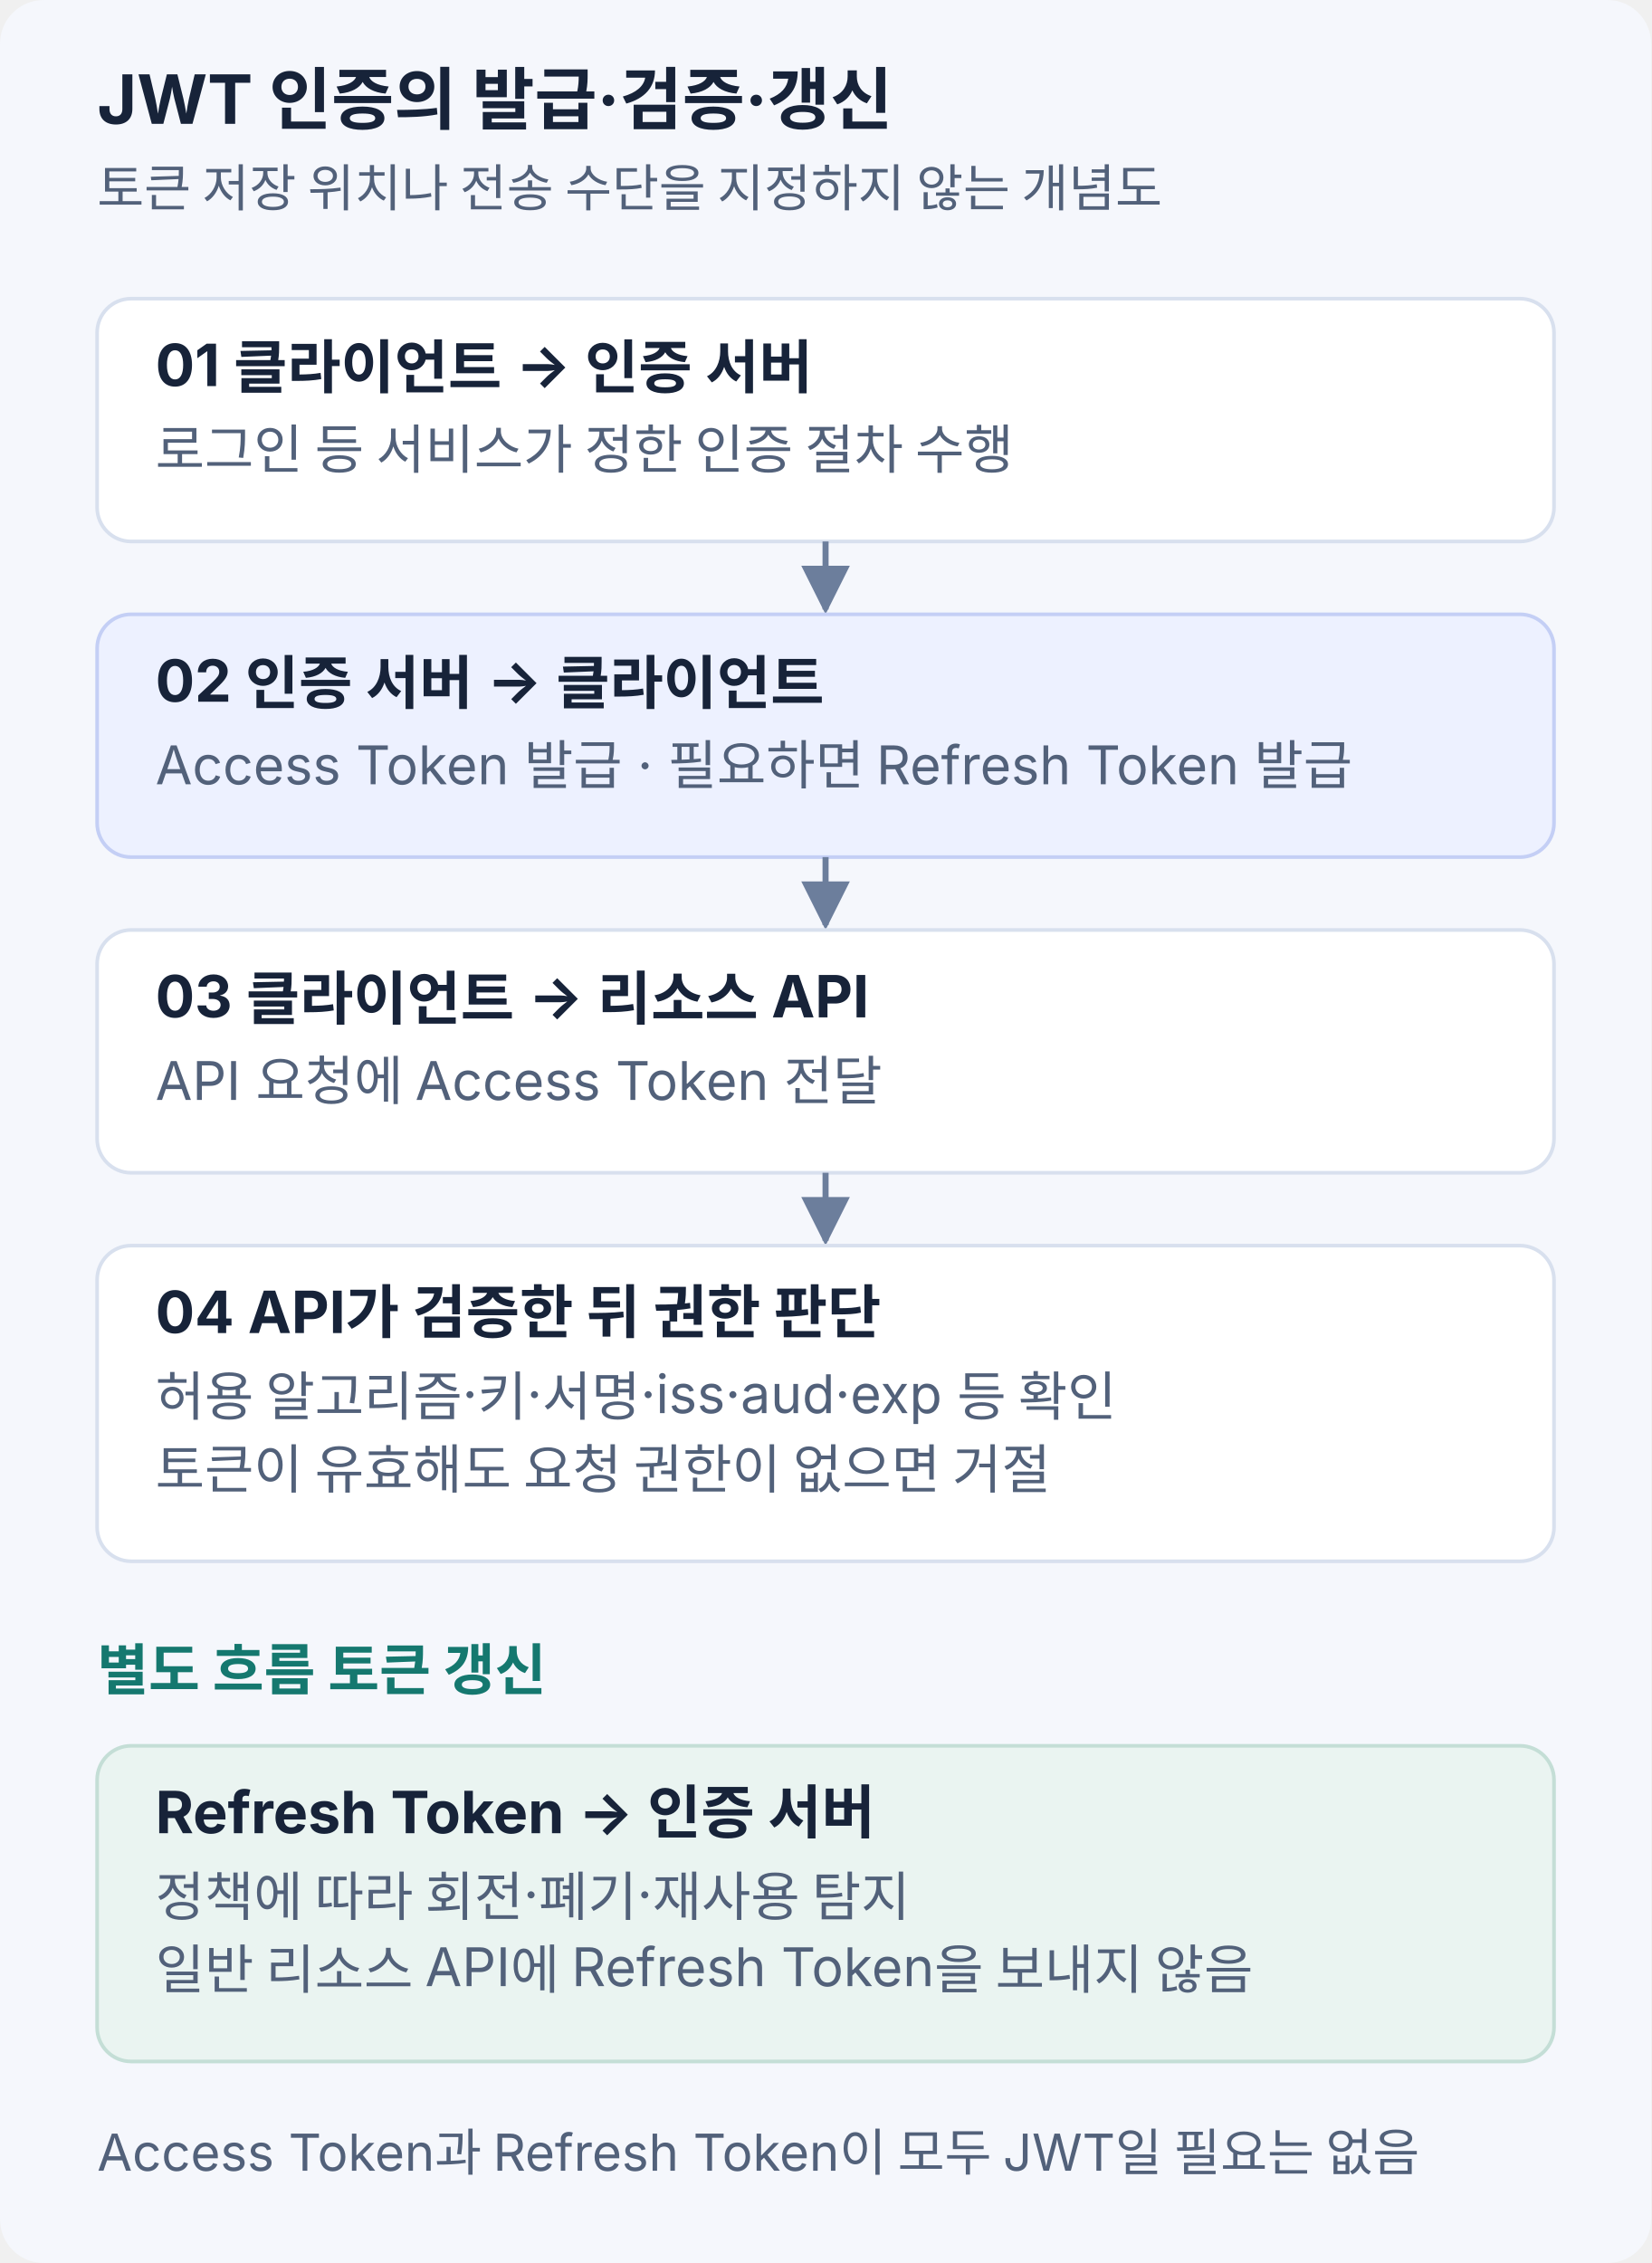
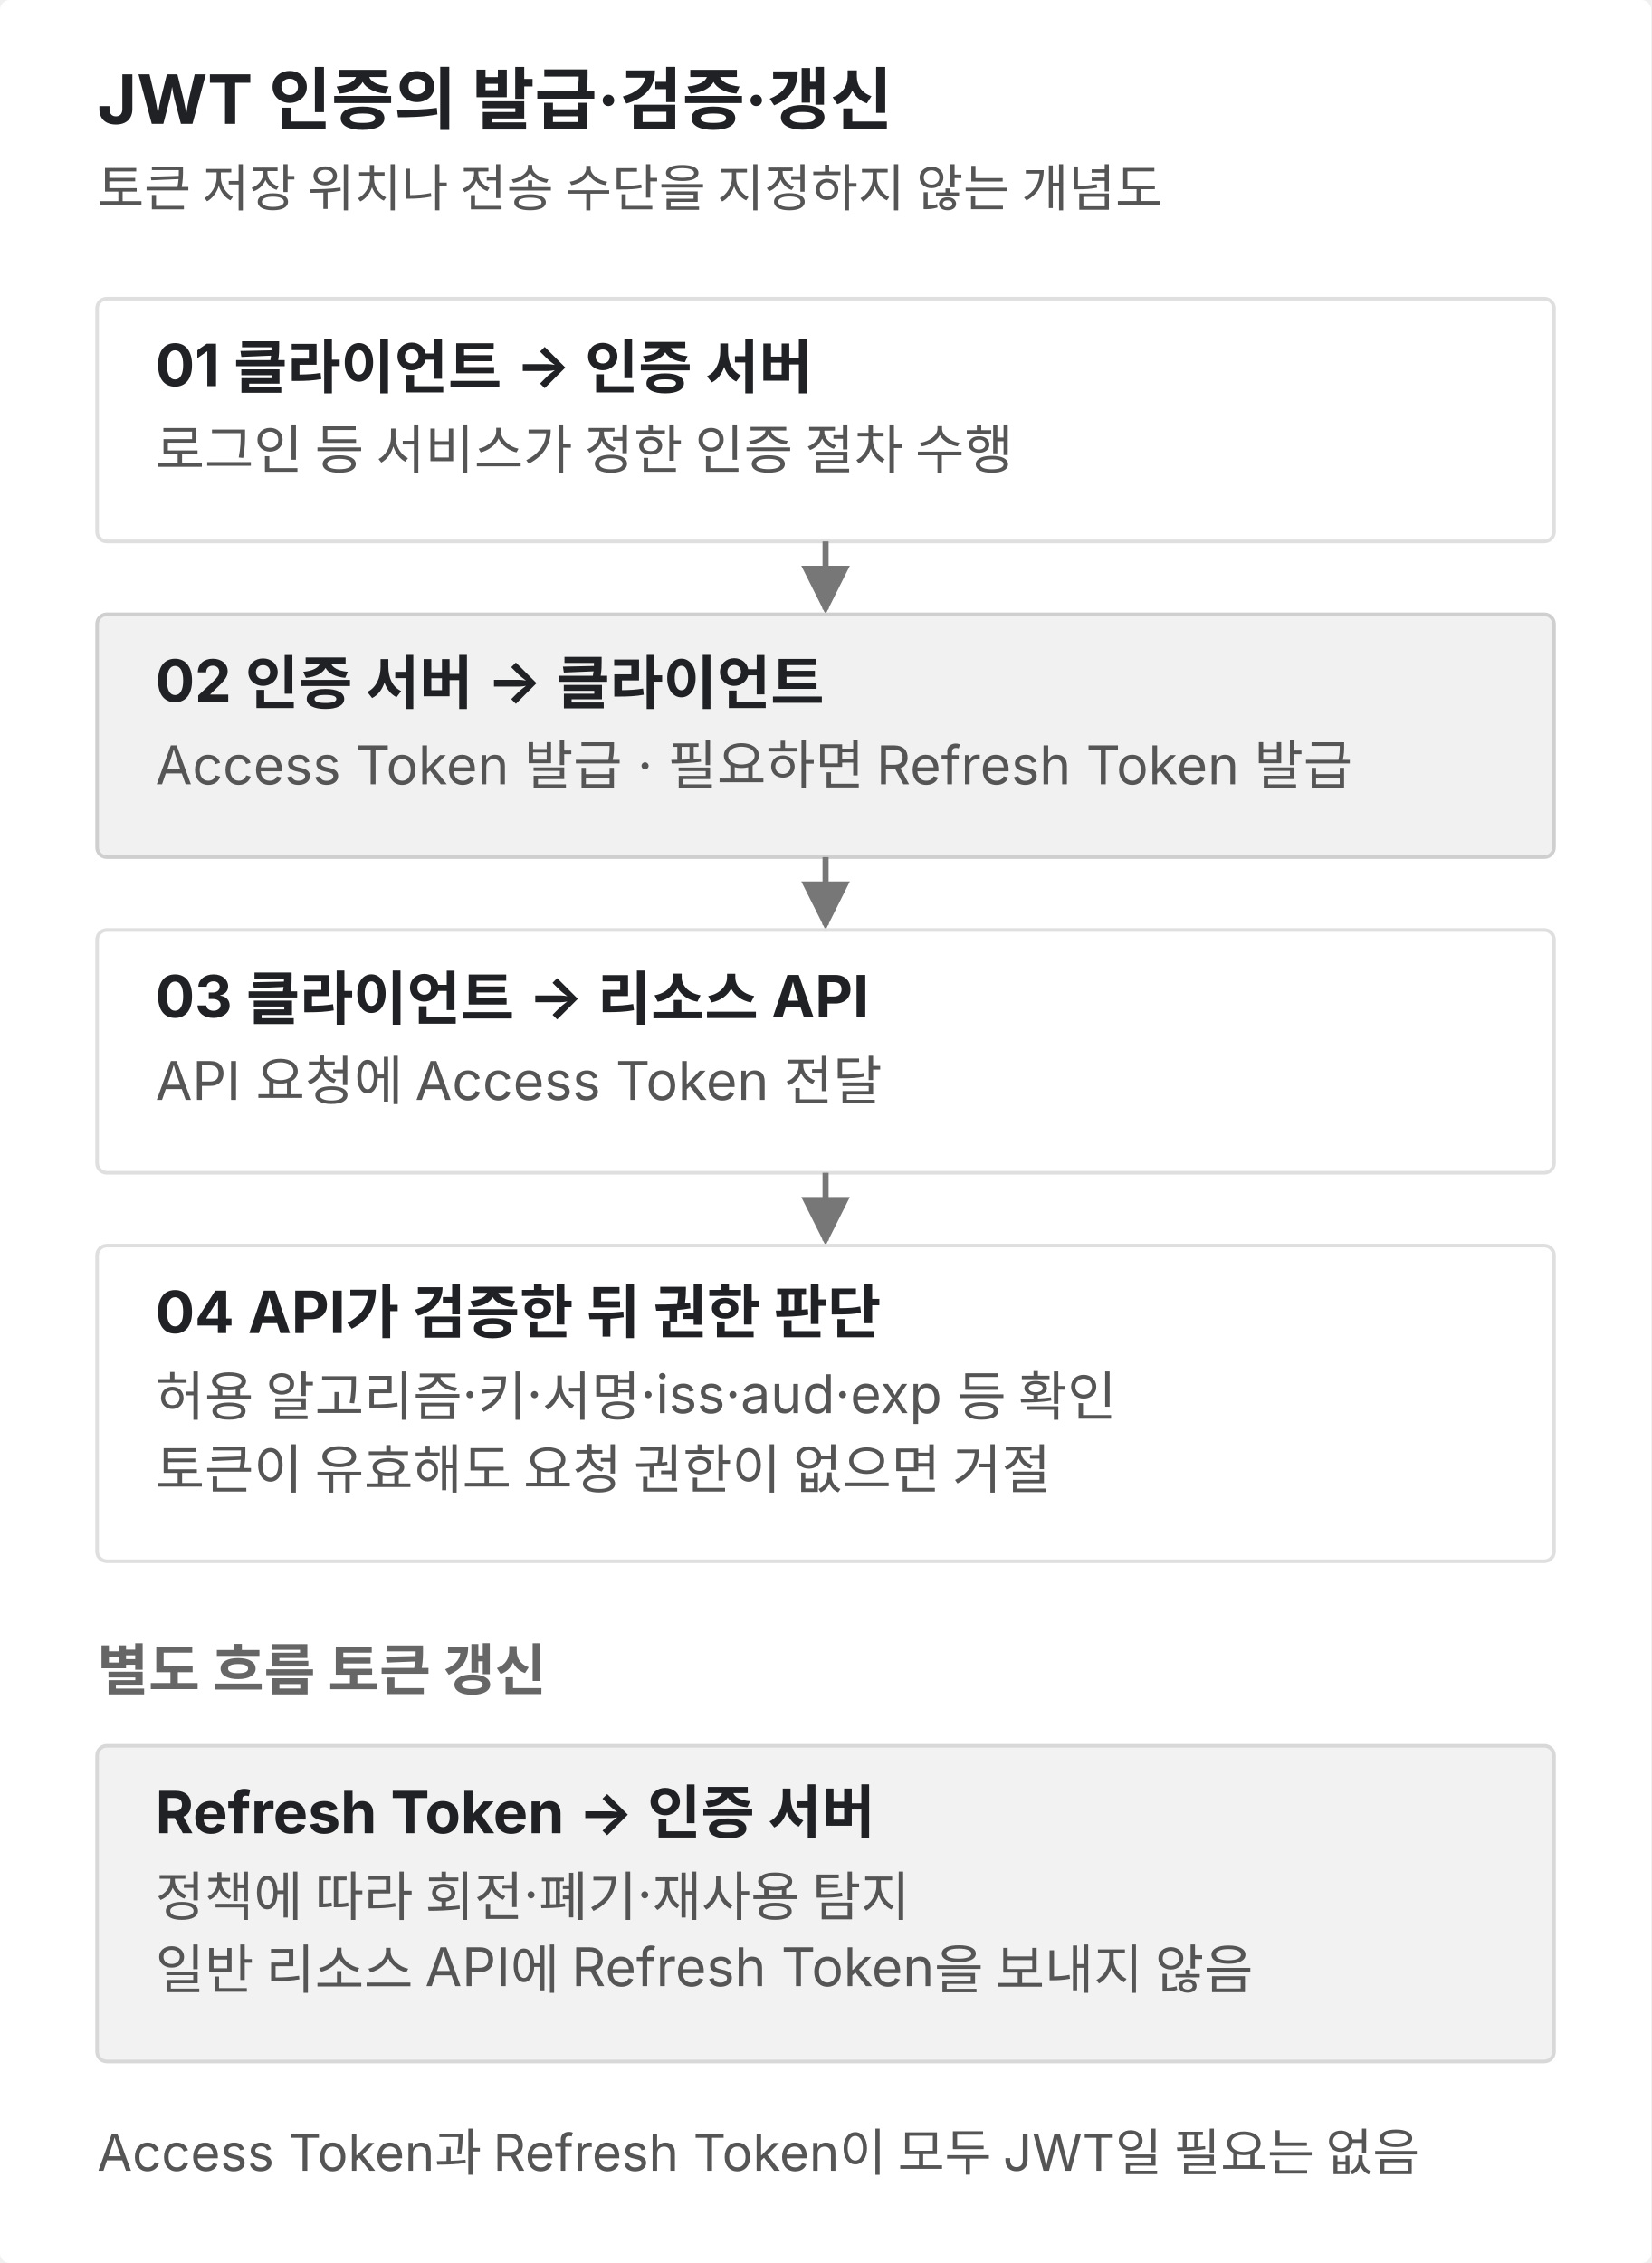
<svg xmlns="http://www.w3.org/2000/svg" width="680" height="932" viewBox="0 0 680 932" role="img" aria-labelledby="title description">
  <defs>
    <marker id="arrow" viewBox="0 0 10 10" refX="9" refY="5" markerWidth="8" markerHeight="8" orient="auto-start-reverse">
-       <path d="M 0 0 L 10 5 L 0 10 Z" fill="#6c7e9c" />
+       <path d="M 0 0 L 10 5 L 0 10 Z" fill="#777777" />
    </marker>
  </defs>
-   <rect width="680" height="932" rx="18" fill="#f5f7fc" />
+   <rect width="680" height="932" rx="4" fill="#ffffff" />
  <g font-family="system-ui, -apple-system, BlinkMacSystemFont, 'Segoe UI', sans-serif">
-     <text x="40" y="51" font-size="28" fill="#172339" font-weight="700">JWT 인증의 발급·검증·갱신</text>
-     <text x="40" y="85" font-size="21" fill="#52617a" font-weight="400">토큰 저장 위치나 전송 수단을 지정하지 않는 개념도</text>
-     <rect x="40" y="123" width="600" height="100" rx="14" fill="#fff" stroke="#d8e0ee" stroke-width="1.5" />
-     <text x="64" y="159" font-size="24" fill="#172339" font-weight="700">01  클라이언트 → 인증 서버</text>
-     <text x="64" y="193" font-size="22" fill="#52617a" font-weight="400">로그인 등 서비스가 정한 인증 절차 수행</text>
-     <path d="M 340 223 V 251" fill="none" stroke="#6c7e9c" stroke-width="2.5" marker-end="url(#arrow)" />
-     <rect x="40" y="253" width="600" height="100" rx="14" fill="#edf1ff" stroke="#c4cff5" stroke-width="1.5" />
-     <text x="64" y="289" font-size="24" fill="#172339" font-weight="700">02  인증 서버 → 클라이언트</text>
-     <text x="64" y="323" font-size="22" fill="#52617a" font-weight="400">Access Token 발급 · 필요하면 Refresh Token 발급</text>
-     <path d="M 340 353 V 381" fill="none" stroke="#6c7e9c" stroke-width="2.5" marker-end="url(#arrow)" />
-     <rect x="40" y="383" width="600" height="100" rx="14" fill="#fff" stroke="#d8e0ee" stroke-width="1.5" />
-     <text x="64" y="419" font-size="24" fill="#172339" font-weight="700">03  클라이언트 → 리소스 API</text>
-     <text x="64" y="453" font-size="22" fill="#52617a" font-weight="400">API 요청에 Access Token 전달</text>
-     <path d="M 340 483 V 511" fill="none" stroke="#6c7e9c" stroke-width="2.5" marker-end="url(#arrow)" />
-     <rect x="40" y="513" width="600" height="130" rx="14" fill="#fff" stroke="#d8e0ee" stroke-width="1.5" />
-     <text x="64" y="549" font-size="24" fill="#172339" font-weight="700">04  API가 검증한 뒤 권한 판단</text>
-     <text x="64" y="583" font-size="22" fill="#52617a" font-weight="400">허용 알고리즘·키·서명·iss·aud·exp 등 확인</text>
-     <text x="64" y="613" font-size="22" fill="#52617a" font-weight="400">토큰이 유효해도 요청 권한이 없으면 거절</text>
-     <text x="40" y="696" font-size="23" fill="#15786f" font-weight="700">별도 흐름  토큰 갱신</text>
-     <rect x="40" y="719" width="600" height="130" rx="14" fill="#eaf4f1" stroke="#c4ded6" stroke-width="1.5" />
-     <text x="64" y="755" font-size="24" fill="#172339" font-weight="700">Refresh Token → 인증 서버</text>
-     <text x="64" y="789" font-size="22" fill="#52617a" font-weight="400">정책에 따라 회전·폐기·재사용 탐지</text>
-     <text x="64" y="819" font-size="22" fill="#52617a" font-weight="400">일반 리소스 API에 Refresh Token을 보내지 않음</text>
-     <text x="40" y="894" font-size="21" fill="#52617a" font-weight="400">Access Token과 Refresh Token이 모두 JWT일 필요는 없음</text>
+     <text x="40" y="51" font-size="28" fill="#202124" font-weight="700">JWT 인증의 발급·검증·갱신</text>
+     <text x="40" y="85" font-size="21" fill="#555555" font-weight="400">토큰 저장 위치나 전송 수단을 지정하지 않는 개념도</text>
+     <rect x="40" y="123" width="600" height="100" rx="4" fill="#fff" stroke="#dfdfdf" stroke-width="1.5" />
+     <text x="64" y="159" font-size="24" fill="#202124" font-weight="700">01  클라이언트 → 인증 서버</text>
+     <text x="64" y="193" font-size="22" fill="#555555" font-weight="400">로그인 등 서비스가 정한 인증 절차 수행</text>
+     <path d="M 340 223 V 251" fill="none" stroke="#777777" stroke-width="2.5" marker-end="url(#arrow)" />
+     <rect x="40" y="253" width="600" height="100" rx="4" fill="#f1f1f1" stroke="#cfcfcf" stroke-width="1.5" />
+     <text x="64" y="289" font-size="24" fill="#202124" font-weight="700">02  인증 서버 → 클라이언트</text>
+     <text x="64" y="323" font-size="22" fill="#555555" font-weight="400">Access Token 발급 · 필요하면 Refresh Token 발급</text>
+     <path d="M 340 353 V 381" fill="none" stroke="#777777" stroke-width="2.5" marker-end="url(#arrow)" />
+     <rect x="40" y="383" width="600" height="100" rx="4" fill="#fff" stroke="#dfdfdf" stroke-width="1.5" />
+     <text x="64" y="419" font-size="24" fill="#202124" font-weight="700">03  클라이언트 → 리소스 API</text>
+     <text x="64" y="453" font-size="22" fill="#555555" font-weight="400">API 요청에 Access Token 전달</text>
+     <path d="M 340 483 V 511" fill="none" stroke="#777777" stroke-width="2.5" marker-end="url(#arrow)" />
+     <rect x="40" y="513" width="600" height="130" rx="4" fill="#fff" stroke="#dfdfdf" stroke-width="1.5" />
+     <text x="64" y="549" font-size="24" fill="#202124" font-weight="700">04  API가 검증한 뒤 권한 판단</text>
+     <text x="64" y="583" font-size="22" fill="#555555" font-weight="400">허용 알고리즘·키·서명·iss·aud·exp 등 확인</text>
+     <text x="64" y="613" font-size="22" fill="#555555" font-weight="400">토큰이 유효해도 요청 권한이 없으면 거절</text>
+     <text x="40" y="696" font-size="23" fill="#666666" font-weight="700">별도 흐름  토큰 갱신</text>
+     <rect x="40" y="719" width="600" height="130" rx="4" fill="#f2f2f2" stroke="#d8d8d8" stroke-width="1.5" />
+     <text x="64" y="755" font-size="24" fill="#202124" font-weight="700">Refresh Token → 인증 서버</text>
+     <text x="64" y="789" font-size="22" fill="#555555" font-weight="400">정책에 따라 회전·폐기·재사용 탐지</text>
+     <text x="64" y="819" font-size="22" fill="#555555" font-weight="400">일반 리소스 API에 Refresh Token을 보내지 않음</text>
+     <text x="40" y="894" font-size="21" fill="#555555" font-weight="400">Access Token과 Refresh Token이 모두 JWT일 필요는 없음</text>
  </g>
</svg>
